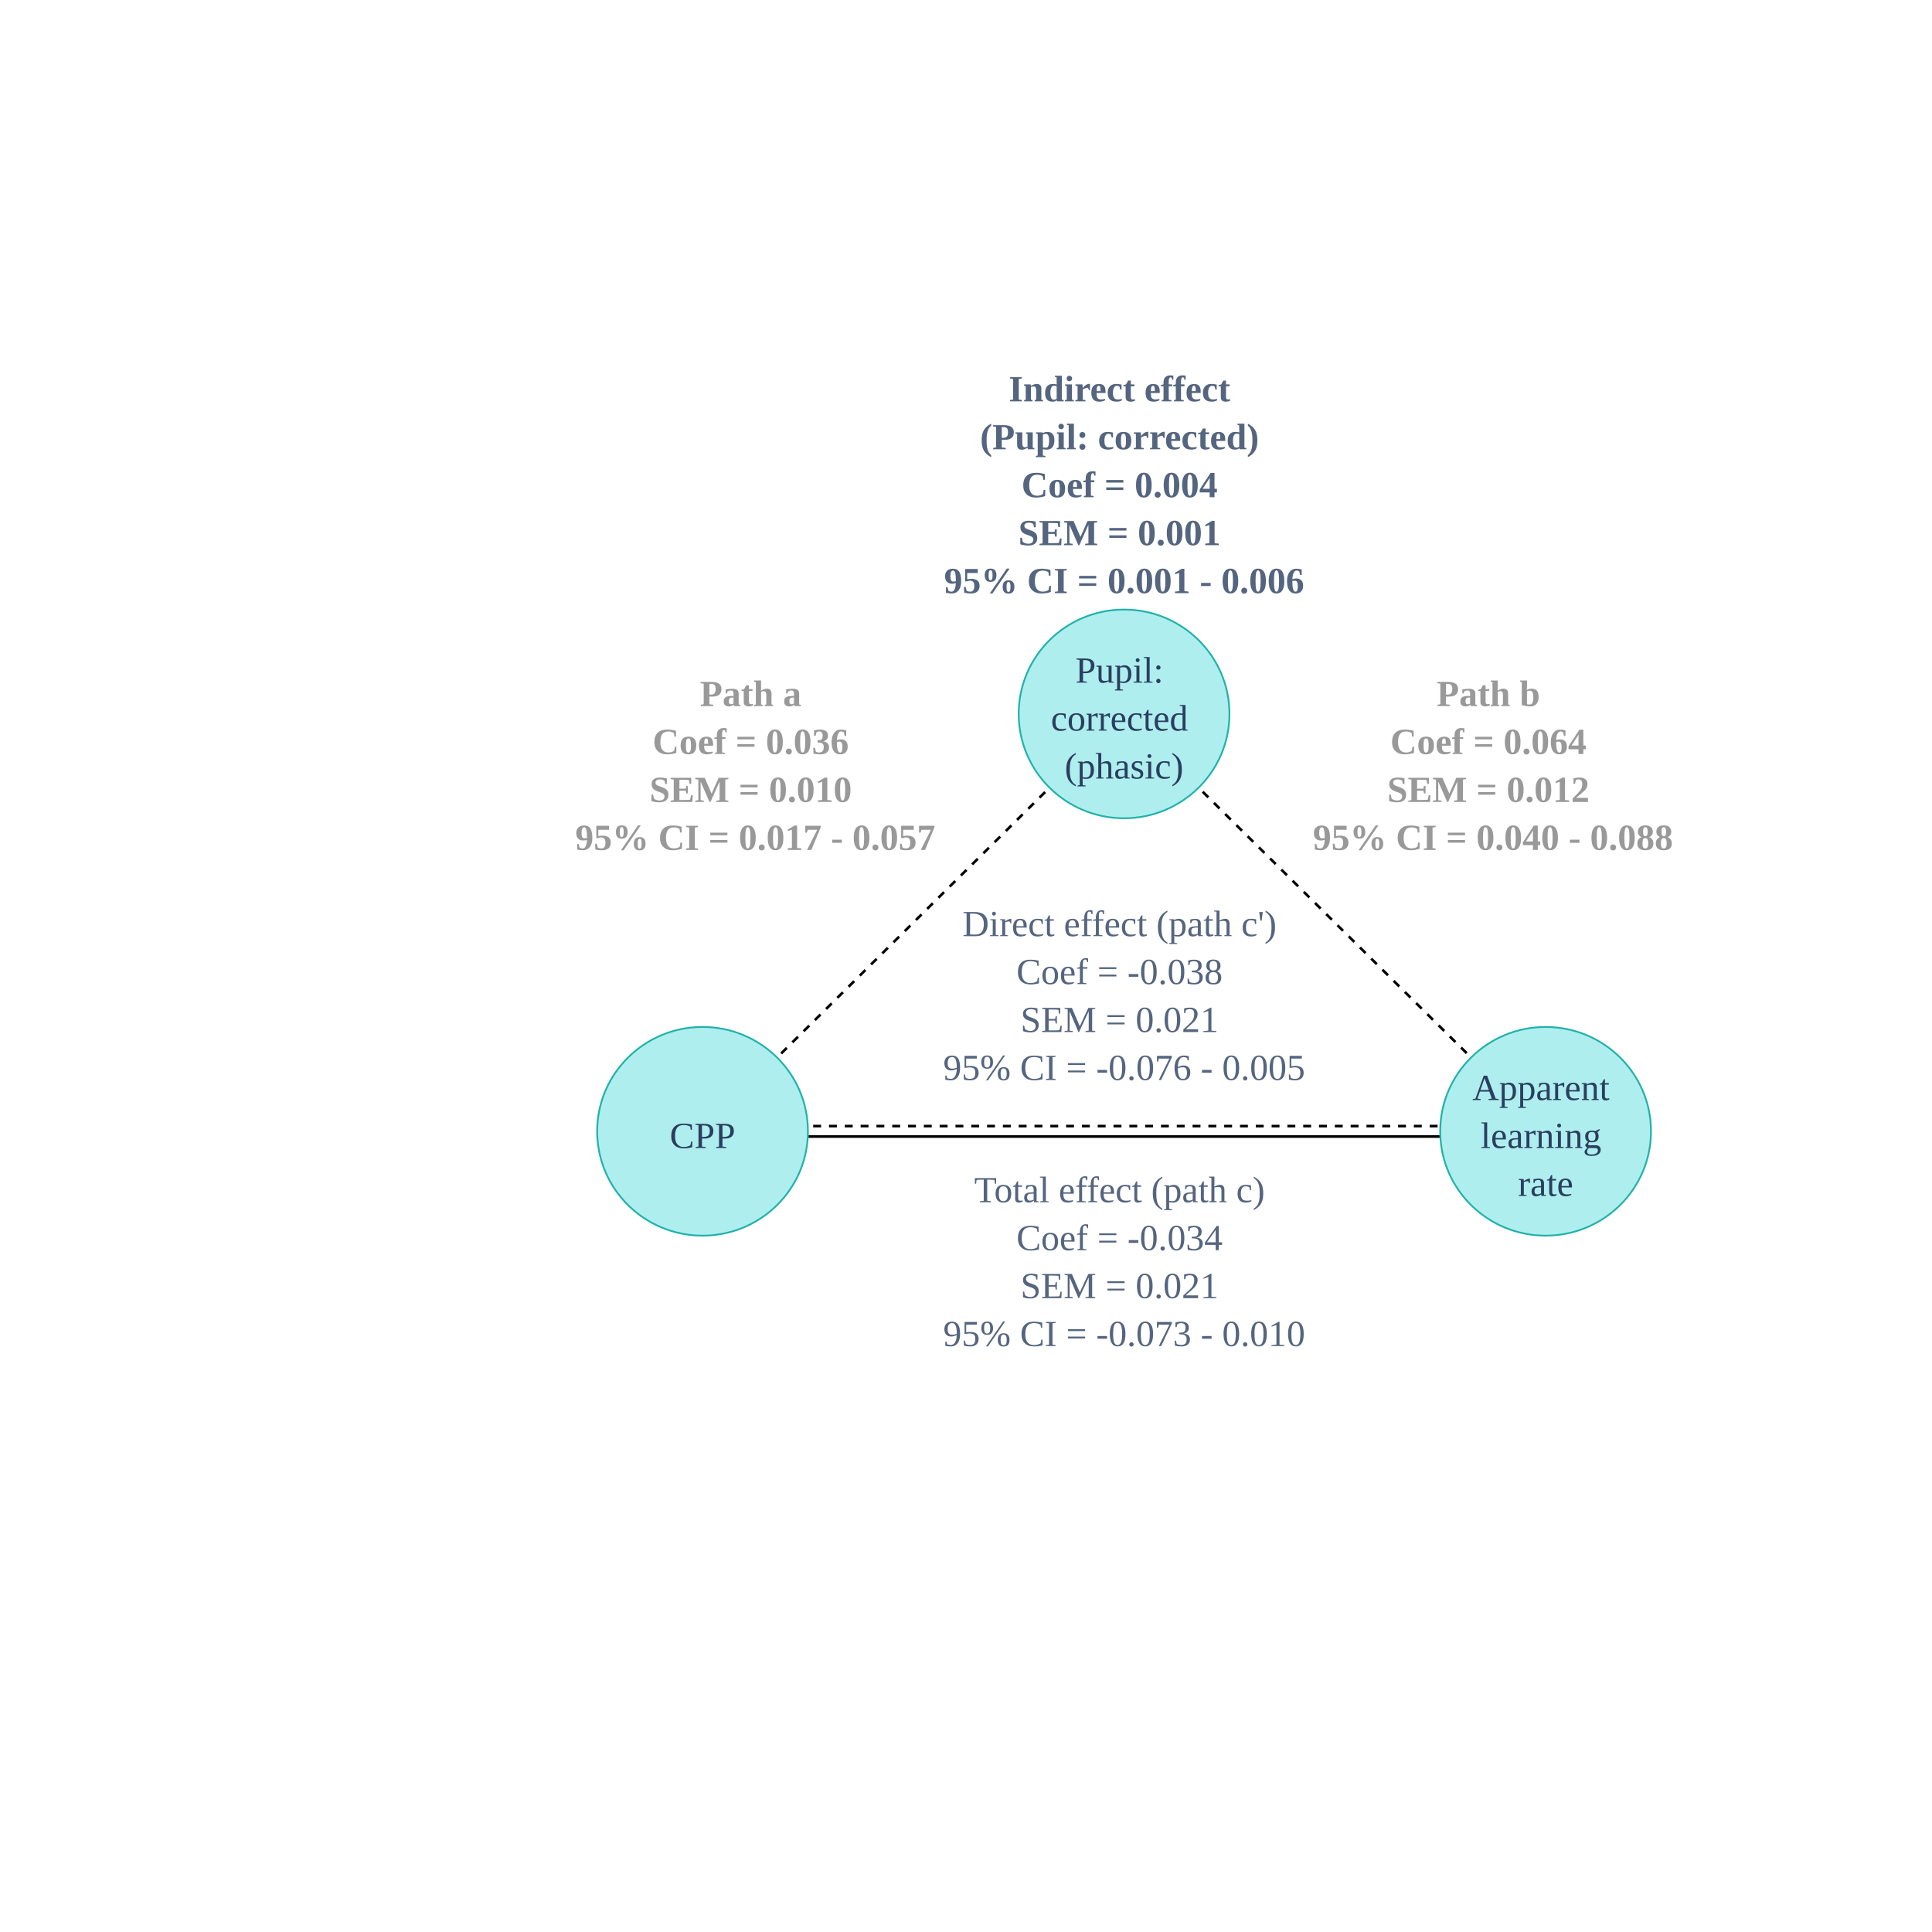
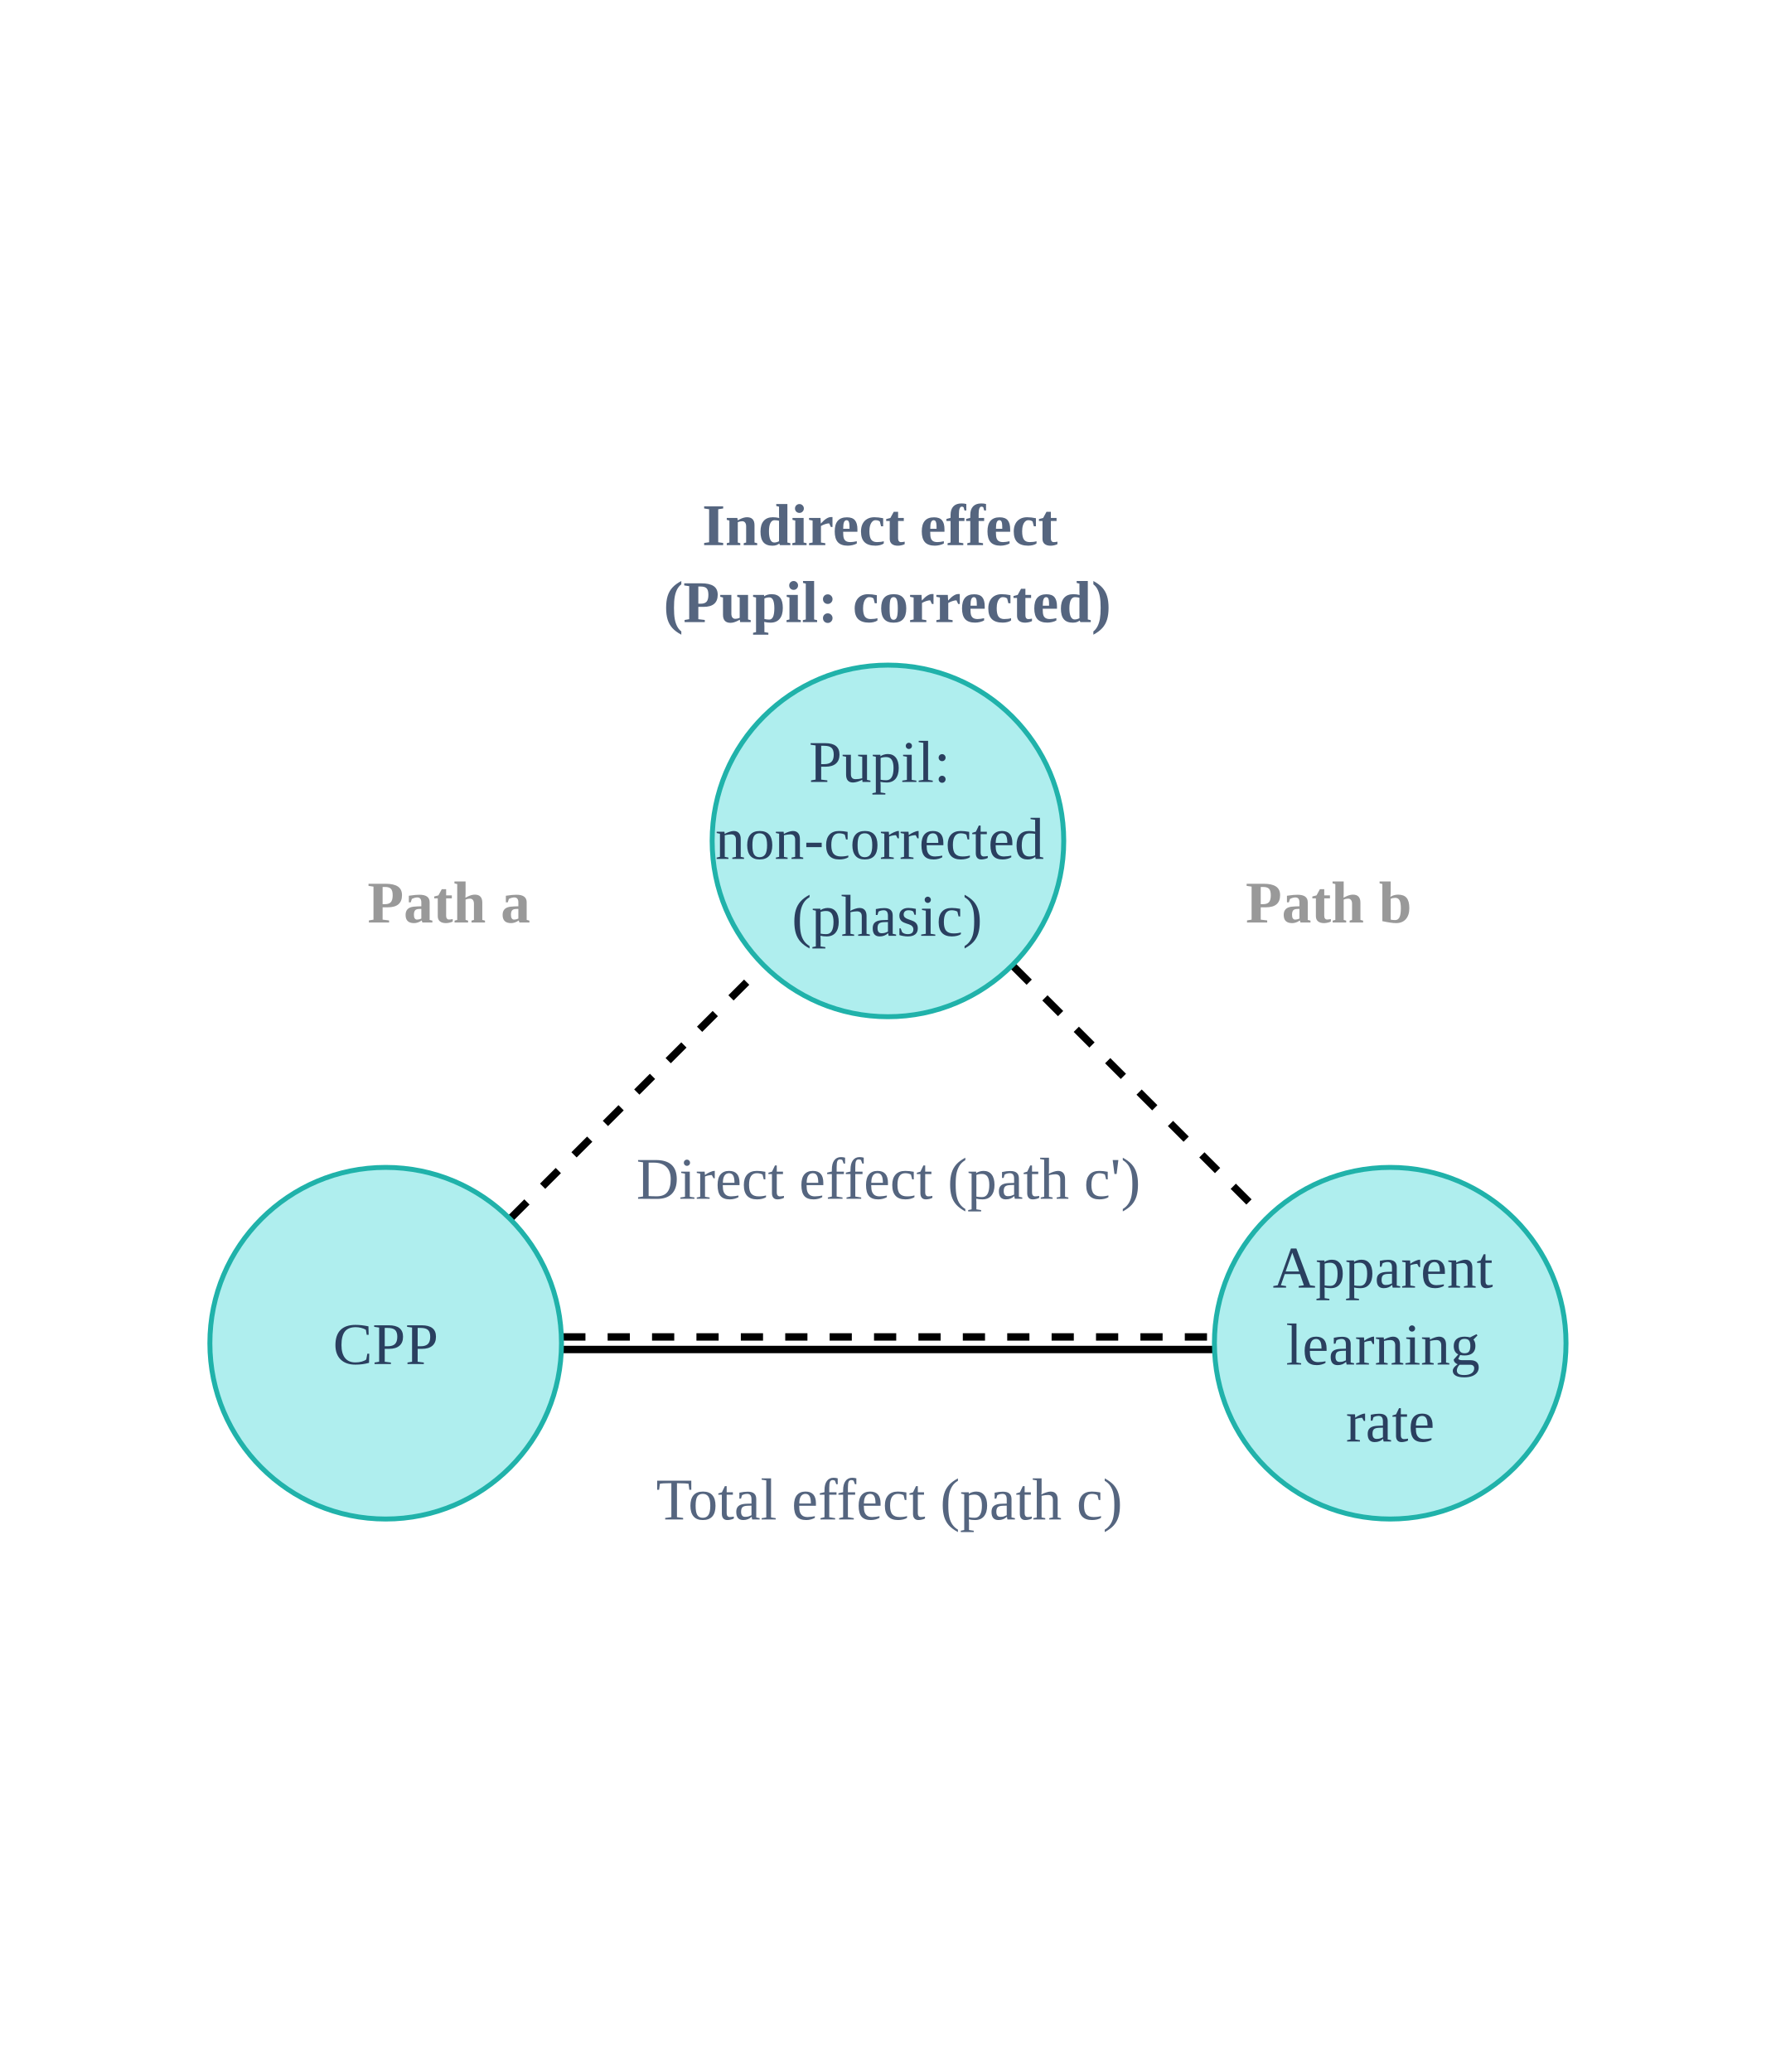
- <svg xmlns="http://www.w3.org/2000/svg" class="main-svg" width="2200" height="2200" style="" viewBox="0 0 2200 2200">
-   <rect x="0" y="0" width="2200" height="2200" style="fill: rgb(255, 255, 255); fill-opacity: 1;" />
-   <defs id="defs-ea61e1">
+ <svg xmlns="http://www.w3.org/2000/svg" class="main-svg" width="2250" height="2625" style="" viewBox="0 0 720 840">
+   <rect x="0" y="0" width="720" height="840" style="fill: rgb(255, 255, 255); fill-opacity: 1;" />
+   <defs id="defs-5b9e72">
    <g class="clips">
-       <clipPath id="clipea61e1xyplot" class="plotclip">
-         <rect width="2040" height="2020" />
-       </clipPath>
-       <clipPath class="axesclip" id="clipea61e1x">
-         <rect x="80" y="0" width="2040" height="2200" />
-       </clipPath>
-       <clipPath class="axesclip" id="clipea61e1y">
-         <rect x="0" y="100" width="2200" height="2020" />
-       </clipPath>
-       <clipPath class="axesclip" id="clipea61e1xy">
-         <rect x="80" y="100" width="2040" height="2020" />
+       <clipPath id="clip5b9e72xyplot" class="plotclip">
+         <rect width="560" height="660" />
+       </clipPath>
+       <clipPath class="axesclip" id="clip5b9e72x">
+         <rect x="80" y="0" width="560" height="840" />
+       </clipPath>
+       <clipPath class="axesclip" id="clip5b9e72y">
+         <rect x="0" y="100" width="720" height="660" />
+       </clipPath>
+       <clipPath class="axesclip" id="clip5b9e72xy">
+         <rect x="80" y="100" width="560" height="660" />
      </clipPath>
    </g>
    <g class="gradients" />
    <g class="patterns" />
  </defs>
  <g class="bglayer">
-     <rect class="bg" x="80" y="100" width="2040" height="2020" style="fill: rgb(255, 255, 255); fill-opacity: 1; stroke-width: 0;" />
+     <rect class="bg" x="80" y="100" width="560" height="660" style="fill: rgb(255, 255, 255); fill-opacity: 1; stroke-width: 0;" />
  </g>
  <g class="layer-below">
    <g class="imagelayer" />
    <g class="shapelayer" />
  </g>
  <g class="cartesianlayer">
    <g class="subplot xy">
      <g class="layer-subplot">
        <g class="shapelayer" />
        <g class="imagelayer" />
      </g>
      <g class="minor-gridlayer">
        <g class="x" />
        <g class="y" />
      </g>
      <g class="gridlayer">
        <g class="x">
-           <path class="xgrid crisp" transform="translate(200,0)" d="M0,100v2020" style="stroke: rgb(255, 255, 255); stroke-opacity: 1; stroke-width: 1px;" />
-           <path class="xgrid crisp" transform="translate(440,0)" d="M0,100v2020" style="stroke: rgb(255, 255, 255); stroke-opacity: 1; stroke-width: 1px;" />
-           <path class="xgrid crisp" transform="translate(920,0)" d="M0,100v2020" style="stroke: rgb(255, 255, 255); stroke-opacity: 1; stroke-width: 1px;" />
-           <path class="xgrid crisp" transform="translate(1160,0)" d="M0,100v2020" style="stroke: rgb(255, 255, 255); stroke-opacity: 1; stroke-width: 1px;" />
-           <path class="xgrid crisp" transform="translate(1400,0)" d="M0,100v2020" style="stroke: rgb(255, 255, 255); stroke-opacity: 1; stroke-width: 1px;" />
-           <path class="xgrid crisp" transform="translate(1640,0)" d="M0,100v2020" style="stroke: rgb(255, 255, 255); stroke-opacity: 1; stroke-width: 1px;" />
-           <path class="xgrid crisp" transform="translate(1880,0)" d="M0,100v2020" style="stroke: rgb(255, 255, 255); stroke-opacity: 1; stroke-width: 1px;" />
+           <path class="xgrid crisp" transform="translate(207.27,0)" d="M0,100v660" style="stroke: rgb(255, 255, 255); stroke-opacity: 1; stroke-width: 1px;" />
+           <path class="xgrid crisp" transform="translate(309.09,0)" d="M0,100v660" style="stroke: rgb(255, 255, 255); stroke-opacity: 1; stroke-width: 1px;" />
+           <path class="xgrid crisp" transform="translate(410.91,0)" d="M0,100v660" style="stroke: rgb(255, 255, 255); stroke-opacity: 1; stroke-width: 1px;" />
+           <path class="xgrid crisp" transform="translate(512.73,0)" d="M0,100v660" style="stroke: rgb(255, 255, 255); stroke-opacity: 1; stroke-width: 1px;" />
+           <path class="xgrid crisp" transform="translate(614.55,0)" d="M0,100v660" style="stroke: rgb(255, 255, 255); stroke-opacity: 1; stroke-width: 1px;" />
        </g>
        <g class="y">
-           <path class="ygrid crisp" transform="translate(0,2001.18)" d="M80,0h2040" style="stroke: rgb(255, 255, 255); stroke-opacity: 1; stroke-width: 1px;" />
-           <path class="ygrid crisp" transform="translate(0,1763.53)" d="M80,0h2040" style="stroke: rgb(255, 255, 255); stroke-opacity: 1; stroke-width: 1px;" />
-           <path class="ygrid crisp" transform="translate(0,1288.24)" d="M80,0h2040" style="stroke: rgb(255, 255, 255); stroke-opacity: 1; stroke-width: 1px;" />
-           <path class="ygrid crisp" transform="translate(0,1050.59)" d="M80,0h2040" style="stroke: rgb(255, 255, 255); stroke-opacity: 1; stroke-width: 1px;" />
-           <path class="ygrid crisp" transform="translate(0,812.94)" d="M80,0h2040" style="stroke: rgb(255, 255, 255); stroke-opacity: 1; stroke-width: 1px;" />
-           <path class="ygrid crisp" transform="translate(0,575.29)" d="M80,0h2040" style="stroke: rgb(255, 255, 255); stroke-opacity: 1; stroke-width: 1px;" />
-           <path class="ygrid crisp" transform="translate(0,337.65)" d="M80,0h2040" style="stroke: rgb(255, 255, 255); stroke-opacity: 1; stroke-width: 1px;" />
+           <path class="ygrid crisp" transform="translate(0,748.18)" d="M80,0h560" style="stroke: rgb(255, 255, 255); stroke-opacity: 1; stroke-width: 1px;" />
+           <path class="ygrid crisp" transform="translate(0,544.55)" d="M80,0h560" style="stroke: rgb(255, 255, 255); stroke-opacity: 1; stroke-width: 1px;" />
+           <path class="ygrid crisp" transform="translate(0,442.73)" d="M80,0h560" style="stroke: rgb(255, 255, 255); stroke-opacity: 1; stroke-width: 1px;" />
+           <path class="ygrid crisp" transform="translate(0,340.91)" d="M80,0h560" style="stroke: rgb(255, 255, 255); stroke-opacity: 1; stroke-width: 1px;" />
+           <path class="ygrid crisp" transform="translate(0,239.09)" d="M80,0h560" style="stroke: rgb(255, 255, 255); stroke-opacity: 1; stroke-width: 1px;" />
+           <path class="ygrid crisp" transform="translate(0,137.27)" d="M80,0h560" style="stroke: rgb(255, 255, 255); stroke-opacity: 1; stroke-width: 1px;" />
        </g>
      </g>
      <g class="zerolinelayer">
-         <path class="xzl zl crisp" transform="translate(680,0)" d="M0,100v2020" style="stroke: rgb(255, 255, 255); stroke-opacity: 1; stroke-width: 2px;" />
-         <path class="yzl zl crisp" transform="translate(0,1525.88)" d="M80,0h2040" style="stroke: rgb(255, 255, 255); stroke-opacity: 1; stroke-width: 2px;" />
+         <path class="xzl zl crisp" transform="translate(105.45,0)" d="M0,100v660" style="stroke: rgb(255, 255, 255); stroke-opacity: 1; stroke-width: 2px;" />
+         <path class="yzl zl crisp" transform="translate(0,646.36)" d="M80,0h560" style="stroke: rgb(255, 255, 255); stroke-opacity: 1; stroke-width: 2px;" />
      </g>
      <g class="layer-between">
        <g class="shapelayer" />
        <g class="imagelayer" />
      </g>
      <path class="xlines-below" />
      <path class="ylines-below" />
      <g class="overlines-below" />
      <g class="xaxislayer-below" />
      <g class="yaxislayer-below" />
      <g class="overaxes-below" />
      <g class="overplot">
-         <g class="xy" transform="translate(80,100)" clip-path="url(#clipea61e1xyplot)" />
+         <g class="xy" transform="translate(80,100)" clip-path="url(#clip5b9e72xyplot)" />
      </g>
      <path class="xlines-above crisp" d="M0,0" style="fill: none;" />
      <path class="ylines-above crisp" d="M0,0" style="fill: none;" />
      <g class="overlines-above" />
      <g class="xaxislayer-above" />
      <g class="yaxislayer-above" />
      <g class="overaxes-above" />
    </g>
  </g>
  <g class="polarlayer" />
  <g class="smithlayer" />
  <g class="ternarylayer" />
  <g class="geolayer" />
  <g class="funnelarealayer" />
  <g class="pielayer" />
  <g class="iciclelayer" />
  <g class="treemaplayer" />
  <g class="sunburstlayer" />
  <g class="glimages" />
-   <defs id="topdefs-ea61e1">
+   <defs id="topdefs-5b9e72">
    <g class="clips" />
  </defs>
  <g class="layer-above">
    <g class="imagelayer" />
    <g class="shapelayer">
-       <g class="shape-group" data-index="0" clip-path="url(#clipea61e1xy)">
-         <path data-index="0" fill-rule="evenodd" d="M800,1288.24L1280,812.94" style="opacity: 1; stroke: rgb(0, 0, 0); stroke-opacity: 1; fill: rgb(0, 0, 0); fill-opacity: 0; stroke-dasharray: 9px, 9px; stroke-width: 3px;" />
-       </g>
-       <g class="shape-group" data-index="1" clip-path="url(#clipea61e1xy)">
-         <path data-index="1" fill-rule="evenodd" d="M1280,812.94L1760,1288.24" style="opacity: 1; stroke: rgb(0, 0, 0); stroke-opacity: 1; fill: rgb(0, 0, 0); fill-opacity: 0; stroke-dasharray: 9px, 9px; stroke-width: 3px;" />
-       </g>
-       <g class="shape-group" data-index="2" clip-path="url(#clipea61e1xy)">
-         <path data-index="2" fill-rule="evenodd" d="M800,1282.29L1760,1282.29" style="opacity: 1; stroke: rgb(0, 0, 0); stroke-opacity: 1; fill: rgb(0, 0, 0); fill-opacity: 0; stroke-dasharray: 9px, 9px; stroke-width: 3px;" />
-       </g>
-       <g class="shape-group" data-index="3" clip-path="url(#clipea61e1xy)">
-         <path data-index="3" fill-rule="evenodd" d="M800,1294.18L1760,1294.18" style="opacity: 1; stroke: rgb(0, 0, 0); stroke-opacity: 1; fill: rgb(0, 0, 0); fill-opacity: 0; stroke-width: 3px;" />
-       </g>
-       <g class="shape-group" data-index="4" clip-path="url(#clipea61e1xy)">
-         <path data-index="4" fill-rule="evenodd" d="M920,1288.235A120,118.825 0 1,1 800,1169.41A120,118.825 0 0,1 920,1288.235Z" style="opacity: 1; stroke: rgb(32, 178, 170); stroke-opacity: 1; fill: rgb(175, 238, 238); fill-opacity: 1; stroke-width: 2px;" />
-         <g data-index="4" class="shape-label">
-           <text data-notex="1" class="shape-label-text" x="800" y="1307.235" style="font-family: 'Times New Roman'; font-size: 42px; fill: rgb(42, 63, 95); fill-opacity: 1; white-space: pre;" text-anchor="middle" transform="rotate(0,800,1307.235)">CPP</text>
-         </g>
-       </g>
-       <g class="shape-group" data-index="5" clip-path="url(#clipea61e1xy)">
-         <path data-index="5" fill-rule="evenodd" d="M1880,1288.235A120,118.825 0 1,1 1760,1169.41A120,118.825 0 0,1 1880,1288.235Z" style="opacity: 1; stroke: rgb(32, 178, 170); stroke-opacity: 1; fill: rgb(175, 238, 238); fill-opacity: 1; stroke-width: 2px;" />
-         <g data-index="5" class="shape-label">
-           <text data-notex="1" class="shape-label-text" x="1760" y="1252.633" style="font-family: 'Times New Roman'; font-size: 42px; fill: rgb(42, 63, 95); fill-opacity: 1; white-space: pre;" text-anchor="middle" transform="rotate(0,1760,1252.633)">
-             <tspan class="line" dy="0em" x="1760" y="1252.633">Apparent </tspan>
-             <tspan class="line" dy="1.3em" x="1760" y="1252.633">learning </tspan>
-             <tspan class="line" dy="2.6em" x="1760" y="1252.633">rate</tspan>
-           </text>
-         </g>
-       </g>
-       <g class="shape-group" data-index="6" clip-path="url(#clipea61e1xy)">
-         <path data-index="6" fill-rule="evenodd" d="M1400,812.94A120,118.82 0 1,1 1280,694.12A120,118.82 0 0,1 1400,812.94Z" style="opacity: 1; stroke: rgb(32, 178, 170); stroke-opacity: 1; fill: rgb(175, 238, 238); fill-opacity: 1; stroke-width: 2px;" />
-         <g data-index="6" class="shape-label">
-           <text data-notex="1" class="shape-label-text" x="1280" y="777.338" style="font-family: 'Times New Roman'; font-size: 42px; fill: rgb(42, 63, 95); fill-opacity: 1; white-space: pre;" text-anchor="middle" transform="rotate(0,1280,777.3384)">
-             <tspan class="line" dy="0em" x="1280" y="777.338">Pupil:</tspan>
-             <tspan class="line" dy="1.3em" x="1280" y="777.338">corrected</tspan>
-             <tspan class="line" dy="2.6em" x="1280" y="777.338">(phasic)</tspan>
-           </text>
-         </g>
+       <g class="shape-group" data-index="0" clip-path="url(#clip5b9e72xy)">
+         <path data-index="0" fill-rule="evenodd" d="M156.36,544.55L360,340.91" style="opacity: 1; stroke: rgb(0, 0, 0); stroke-opacity: 1; fill: rgb(0, 0, 0); fill-opacity: 0; stroke-dasharray: 9px, 9px; stroke-width: 3px;" />
+       </g>
+       <g class="shape-group" data-index="1" clip-path="url(#clip5b9e72xy)">
+         <path data-index="1" fill-rule="evenodd" d="M360,340.91L563.64,544.55" style="opacity: 1; stroke: rgb(0, 0, 0); stroke-opacity: 1; fill: rgb(0, 0, 0); fill-opacity: 0; stroke-dasharray: 9px, 9px; stroke-width: 3px;" />
+       </g>
+       <g class="shape-group" data-index="2" clip-path="url(#clip5b9e72xy)">
+         <path data-index="2" fill-rule="evenodd" d="M156.36,542L563.64,542" style="opacity: 1; stroke: rgb(0, 0, 0); stroke-opacity: 1; fill: rgb(0, 0, 0); fill-opacity: 0; stroke-dasharray: 9px, 9px; stroke-width: 3px;" />
+       </g>
+       <g class="shape-group" data-index="3" clip-path="url(#clip5b9e72xy)">
+         <path data-index="3" fill-rule="evenodd" d="M156.36,547.09L563.64,547.09" style="opacity: 1; stroke: rgb(0, 0, 0); stroke-opacity: 1; fill: rgb(0, 0, 0); fill-opacity: 0; stroke-width: 3px;" />
+       </g>
+       <g class="shape-group" data-index="4" clip-path="url(#clip5b9e72xy)">
+         <path data-index="4" fill-rule="evenodd" d="M227.64,544.545A71.275,71.275 0 1,1 156.365,473.27A71.275,71.275 0 0,1 227.64,544.545Z" style="opacity: 1; stroke: rgb(32, 178, 170); stroke-opacity: 1; fill: rgb(175, 238, 238); fill-opacity: 1; stroke-width: 2px;" />
+       </g>
+       <g class="shape-group" data-index="5" clip-path="url(#clip5b9e72xy)">
+         <path data-index="5" fill-rule="evenodd" d="M634.91,544.545A71.275,71.275 0 1,1 563.635,473.27A71.275,71.275 0 0,1 634.91,544.545Z" style="opacity: 1; stroke: rgb(32, 178, 170); stroke-opacity: 1; fill: rgb(175, 238, 238); fill-opacity: 1; stroke-width: 2px;" />
+       </g>
+       <g class="shape-group" data-index="6" clip-path="url(#clip5b9e72xy)">
+         <path data-index="6" fill-rule="evenodd" d="M431.27,340.91A71.27,71.27 0 1,1 360,269.64A71.27,71.27 0 0,1 431.27,340.91Z" style="opacity: 1; stroke: rgb(32, 178, 170); stroke-opacity: 1; fill: rgb(175, 238, 238); fill-opacity: 1; stroke-width: 2px;" />
      </g>
    </g>
  </g>
  <g class="infolayer">
    <g class="g-gtitle" />
    <g class="g-xtitle" />
    <g class="g-ytitle" />
-     <g class="annotation" data-index="0" style="opacity: 0.8;">
-       <g class="annotation-text-g" transform="rotate(0,1280,1436.76)">
-         <g class="cursor-pointer" transform="translate(1069,1327)">
-           <rect class="bg" x="0.5" y="0.5" width="421" height="219" style="stroke-width: 1px; stroke: rgb(255, 255, 255); stroke-opacity: 1; fill: rgb(255, 255, 255); fill-opacity: 1;" />
-           <text class="annotation-text" text-anchor="middle" x="211.078" y="42" style="font-family: 'Times New Roman'; font-size: 42px; fill: rgb(42, 63, 95); fill-opacity: 1; white-space: pre;">
-             <tspan class="line" dy="0em" x="211.078" y="42">Total effect (path c)</tspan>
-             <tspan class="line" dy="1.3em" x="211.078" y="42">Coef = -0.034</tspan>
-             <tspan class="line" dy="2.6em" x="211.078" y="42">SEM = 0.021</tspan>
-             <tspan class="line" dy="3.9em" x="211.078" y="42">95% CI = -0.073 - 0.010</tspan>
-           </text>
-         </g>
-       </g>
-     </g>
-     <g class="annotation" data-index="1" style="opacity: 0.8;">
-       <g class="annotation-text-g" transform="rotate(0,1280,1133.76)">
-         <g class="cursor-pointer" transform="translate(1069,1024)">
-           <rect class="bg" x="0.5" y="0.5" width="421" height="219" style="stroke-width: 1px; stroke: rgb(255, 255, 255); stroke-opacity: 1; fill: rgb(255, 255, 255); fill-opacity: 1;" />
-           <text class="annotation-text" text-anchor="middle" x="211.078" y="42" style="font-family: 'Times New Roman'; font-size: 42px; fill: rgb(42, 63, 95); fill-opacity: 1; white-space: pre;">
-             <tspan class="line" dy="0em" x="211.078" y="42">Direct effect (path c')</tspan>
-             <tspan class="line" dy="1.3em" x="211.078" y="42">Coef = -0.038</tspan>
-             <tspan class="line" dy="2.6em" x="211.078" y="42">SEM = 0.021</tspan>
-             <tspan class="line" dy="3.9em" x="211.078" y="42">95% CI = -0.076 - 0.005</tspan>
-           </text>
-         </g>
-       </g>
-     </g>
-     <g class="annotation" data-index="2" style="opacity: 0.8;">
-       <g class="annotation-text-g" transform="rotate(0,1280,551.53)">
-         <g class="cursor-pointer" transform="translate(1070,415)">
-           <rect class="bg" x="0.5" y="0.5" width="419" height="273" style="stroke-width: 1px; stroke: rgb(255, 255, 255); stroke-opacity: 1; fill: rgb(255, 255, 255); fill-opacity: 1;" />
-           <text class="annotation-text" text-anchor="middle" x="210.062" y="42" style="font-family: 'Times New Roman'; font-size: 42px; fill: rgb(42, 63, 95); fill-opacity: 1; white-space: pre;">
-             <tspan class="line" dy="0em" x="210.062" y="42">
+     <g class="annotation" data-index="0" style="opacity: 1;">
+       <g class="annotation-text-g" transform="rotate(0,156.36,544.55)">
+         <g class="cursor-pointer" transform="translate(133,530)">
+           <rect class="bg" x="0.5" y="0.5" width="46" height="29" style="stroke-width: 1px; stroke: rgb(0, 0, 0); stroke-opacity: 0; fill: rgb(0, 0, 0); fill-opacity: 0;" />
+           <text class="annotation-text" text-anchor="middle" x="23.359" y="23" style="font-family: 'Times New Roman'; font-size: 24px; fill: rgb(42, 63, 95); fill-opacity: 1; white-space: pre;">CPP</text>
+         </g>
+       </g>
+     </g>
+     <g class="annotation" data-index="1" style="opacity: 1;">
+       <g class="annotation-text-g" transform="rotate(0,563.64,544.55)">
+         <g class="cursor-pointer" transform="translate(517,499)">
+           <rect class="bg" x="0.5" y="0.5" width="93" height="91" style="stroke-width: 1px; stroke: rgb(0, 0, 0); stroke-opacity: 0; fill: rgb(0, 0, 0); fill-opacity: 0;" />
+           <text class="annotation-text" text-anchor="middle" x="46.656" y="23" style="font-family: 'Times New Roman'; font-size: 24px; fill: rgb(42, 63, 95); fill-opacity: 1; white-space: pre;">
+             <tspan class="line" dy="0em" x="46.656" y="23">Apparent</tspan>
+             <tspan class="line" dy="1.3em" x="46.656" y="23">learning</tspan>
+             <tspan class="line" dy="2.6em" x="46.656" y="23">rate</tspan>
+           </text>
+         </g>
+       </g>
+     </g>
+     <g class="annotation" data-index="2" style="opacity: 1;">
+       <g class="annotation-text-g" transform="rotate(0,360,340.91)">
+         <g class="cursor-pointer" transform="translate(291,294)">
+           <rect class="bg" x="0.5" y="0.5" width="137" height="92" style="stroke-width: 1px; stroke: rgb(0, 0, 0); stroke-opacity: 0; fill: rgb(0, 0, 0); fill-opacity: 0;" />
+           <text class="annotation-text" text-anchor="middle" x="68.641" y="23" style="font-family: 'Times New Roman'; font-size: 24px; fill: rgb(42, 63, 95); fill-opacity: 1; white-space: pre;">
+             <tspan class="line" dy="0em" x="68.641" y="23">Pupil:</tspan>
+             <tspan class="line" dy="1.3em" x="68.641" y="23">non-corrected</tspan>
+             <tspan class="line" dy="2.6em" x="68.641" y="23">(phasic)</tspan>
+           </text>
+         </g>
+       </g>
+     </g>
+     <g class="annotation" data-index="3" style="opacity: 0.8;">
+       <g class="annotation-text-g" transform="rotate(0,360,608.18)">
+         <g class="cursor-pointer" transform="translate(261,590)">
+           <rect class="bg" x="0.5" y="0.5" width="198" height="36" style="stroke-width: 1px; stroke: rgb(255, 255, 255); stroke-opacity: 1; fill: rgb(255, 255, 255); fill-opacity: 1;" />
+           <text class="annotation-text" text-anchor="middle" x="99.562" y="26" style="font-family: 'Times New Roman'; font-size: 24px; fill: rgb(42, 63, 95); fill-opacity: 1; white-space: pre;">Total effect (path c)</text>
+         </g>
+       </g>
+     </g>
+     <g class="annotation" data-index="4" style="opacity: 0.8;">
+       <g class="annotation-text-g" transform="rotate(0,360,478.36)">
+         <g class="cursor-pointer" transform="translate(253,460)">
+           <rect class="bg" x="0.5" y="0.5" width="213" height="36" style="stroke-width: 1px; stroke: rgb(255, 255, 255); stroke-opacity: 1; fill: rgb(255, 255, 255); fill-opacity: 1;" />
+           <text class="annotation-text" text-anchor="middle" x="107.219" y="26" style="font-family: 'Times New Roman'; font-size: 24px; fill: rgb(42, 63, 95); fill-opacity: 1; white-space: pre;">Direct effect (path c')</text>
+         </g>
+       </g>
+     </g>
+     <g class="annotation" data-index="5" style="opacity: 0.8;">
+       <g class="annotation-text-g" transform="rotate(0,360,228.91)">
+         <g class="cursor-pointer" transform="translate(264,195)">
+           <rect class="bg" x="0.5" y="0.5" width="191" height="66" style="stroke-width: 1px; stroke: rgb(255, 255, 255); stroke-opacity: 1; fill: rgb(255, 255, 255); fill-opacity: 1;" />
+           <text class="annotation-text" text-anchor="middle" x="95.75" y="26" style="font-family: 'Times New Roman'; font-size: 24px; fill: rgb(42, 63, 95); fill-opacity: 1; white-space: pre;">
+             <tspan class="line" dy="0em" x="95.75" y="26">
              <tspan style="font-weight:bold">Indirect effect </tspan>
            </tspan>
-             <tspan class="line" dy="1.3em" x="210.062" y="42">
+             <tspan class="line" dy="1.3em" x="95.75" y="26">
              <tspan style="font-weight:bold">(Pupil: corrected)</tspan>
            </tspan>
-             <tspan class="line" dy="2.6em" x="210.062" y="42">
-               <tspan style="font-weight:bold">Coef = 0.004</tspan>
-             </tspan>
-             <tspan class="line" dy="3.9em" x="210.062" y="42">
-               <tspan style="font-weight:bold">SEM = 0.001</tspan>
-             </tspan>
-             <tspan class="line" dy="5.2em" x="210.062" y="42">
-               <tspan style="font-weight:bold">95% CI = 0.001 - 0.006</tspan>
-             </tspan>
-           </text>
-         </g>
-       </g>
-     </g>
-     <g class="annotation" data-index="3" style="opacity: 0.8;">
-       <g class="annotation-text-g" transform="rotate(0,860,872.35)">
-         <g class="cursor-pointer" transform="translate(650,762)">
-           <rect class="bg" x="0.5" y="0.5" width="419" height="219" style="stroke-width: 1px; stroke: rgb(255, 255, 255); stroke-opacity: 1; fill: rgb(255, 255, 255); fill-opacity: 1;" />
-           <text class="annotation-text" text-anchor="middle" x="210.062" y="42" style="font-family: 'Times New Roman'; font-size: 42px; fill: rgb(128, 128, 128); fill-opacity: 1; white-space: pre;">
-             <tspan class="line" dy="0em" x="210.062" y="42">
-               <tspan style="font-weight:bold">Path a</tspan>
-             </tspan>
-             <tspan class="line" dy="1.3em" x="210.062" y="42">
-               <tspan style="font-weight:bold">Coef = 0.036</tspan>
-             </tspan>
-             <tspan class="line" dy="2.6em" x="210.062" y="42">
-               <tspan style="font-weight:bold">SEM = 0.010</tspan>
-             </tspan>
-             <tspan class="line" dy="3.9em" x="210.062" y="42">
-               <tspan style="font-weight:bold">95% CI = 0.017 - 0.057</tspan>
-             </tspan>
-           </text>
-         </g>
-       </g>
-     </g>
-     <g class="annotation" data-index="4" style="opacity: 0.8;">
-       <g class="annotation-text-g" transform="rotate(0,1700,872.35)">
-         <g class="cursor-pointer" transform="translate(1490,762)">
-           <rect class="bg" x="0.5" y="0.5" width="419" height="219" style="stroke-width: 1px; stroke: rgb(255, 255, 255); stroke-opacity: 1; fill: rgb(255, 255, 255); fill-opacity: 1;" />
-           <text class="annotation-text" text-anchor="middle" x="210.062" y="42" style="font-family: 'Times New Roman'; font-size: 42px; fill: rgb(128, 128, 128); fill-opacity: 1; white-space: pre;">
-             <tspan class="line" dy="0em" x="210.062" y="42">
-               <tspan style="font-weight:bold">Path b</tspan>
-             </tspan>
-             <tspan class="line" dy="1.3em" x="210.062" y="42">
-               <tspan style="font-weight:bold">Coef = 0.064</tspan>
-             </tspan>
-             <tspan class="line" dy="2.6em" x="210.062" y="42">
-               <tspan style="font-weight:bold">SEM = 0.012</tspan>
-             </tspan>
-             <tspan class="line" dy="3.9em" x="210.062" y="42">
-               <tspan style="font-weight:bold">95% CI = 0.040 - 0.088</tspan>
-             </tspan>
+           </text>
+         </g>
+       </g>
+     </g>
+     <g class="annotation" data-index="6" style="opacity: 0.8;">
+       <g class="annotation-text-g" transform="rotate(0,181.82,366.36)">
+         <g class="cursor-pointer" transform="translate(144,348)">
+           <rect class="bg" x="0.5" y="0.5" width="75" height="35" style="stroke-width: 1px; stroke: rgb(255, 255, 255); stroke-opacity: 1; fill: rgb(255, 255, 255); fill-opacity: 1;" />
+           <text class="annotation-text" text-anchor="middle" x="38" y="26" style="font-family: 'Times New Roman'; font-size: 24px; fill: rgb(128, 128, 128); fill-opacity: 1; white-space: pre;">
+             <tspan style="font-weight:bold">Path a</tspan>
+           </text>
+         </g>
+       </g>
+     </g>
+     <g class="annotation" data-index="7" style="opacity: 0.8;">
+       <g class="annotation-text-g" transform="rotate(0,538.18,366.36)">
+         <g class="cursor-pointer" transform="translate(500,348)">
+           <rect class="bg" x="0.5" y="0.5" width="76" height="35" style="stroke-width: 1px; stroke: rgb(255, 255, 255); stroke-opacity: 1; fill: rgb(255, 255, 255); fill-opacity: 1;" />
+           <text class="annotation-text" text-anchor="middle" x="38.688" y="26" style="font-family: 'Times New Roman'; font-size: 24px; fill: rgb(128, 128, 128); fill-opacity: 1; white-space: pre;">
+             <tspan style="font-weight:bold">Path b</tspan>
          </text>
        </g>
      </g>
    </g>
  </g>
</svg>
